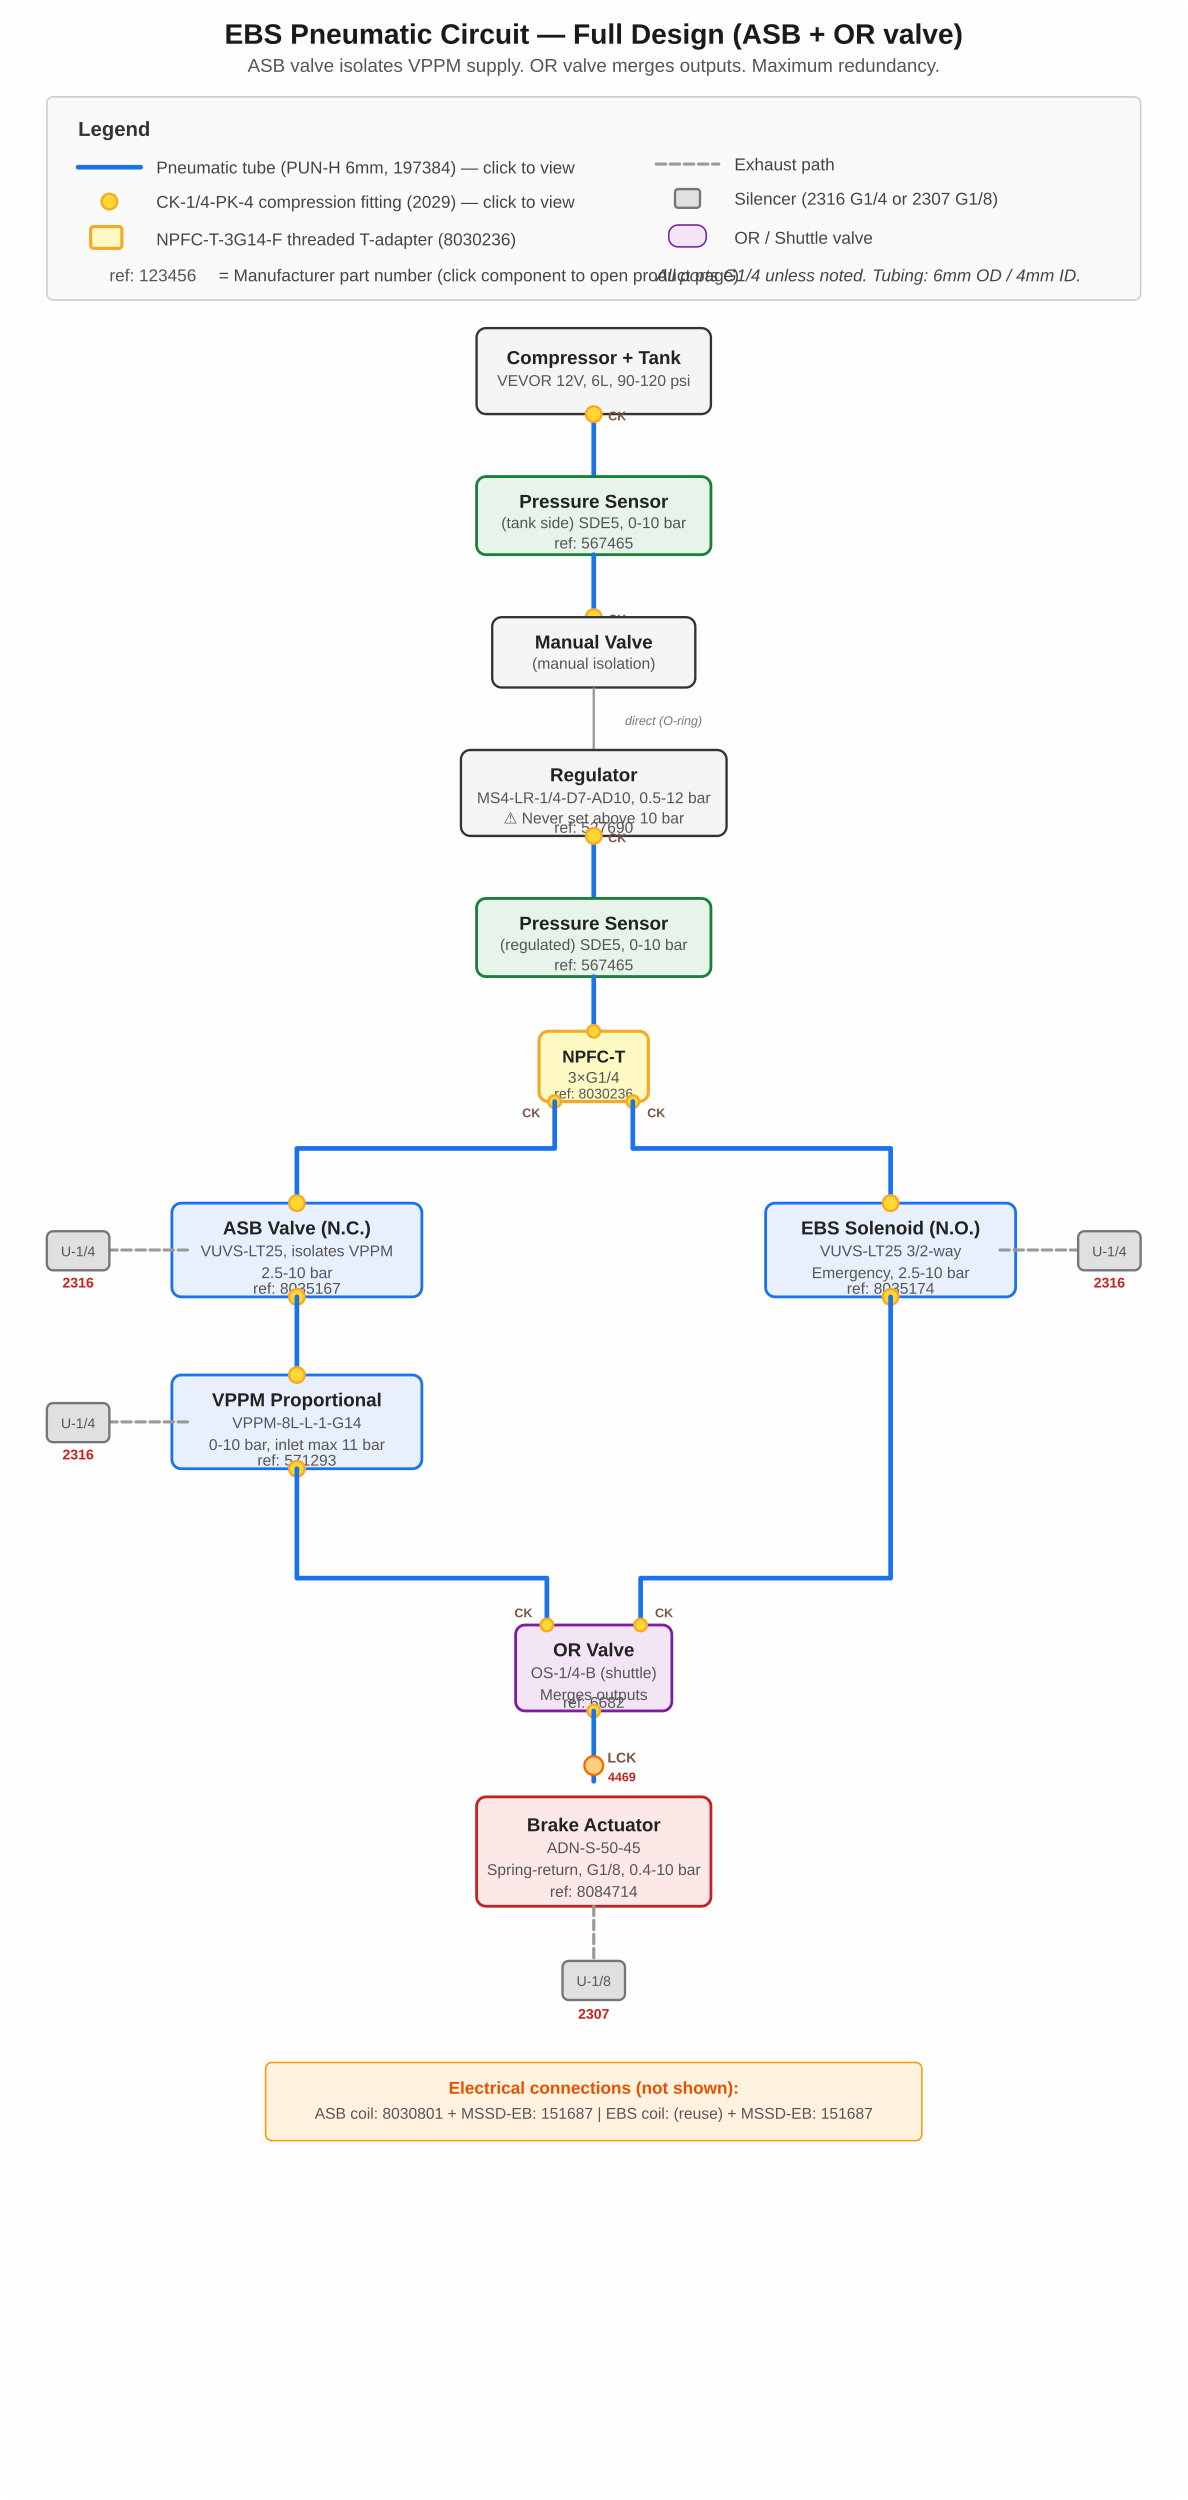
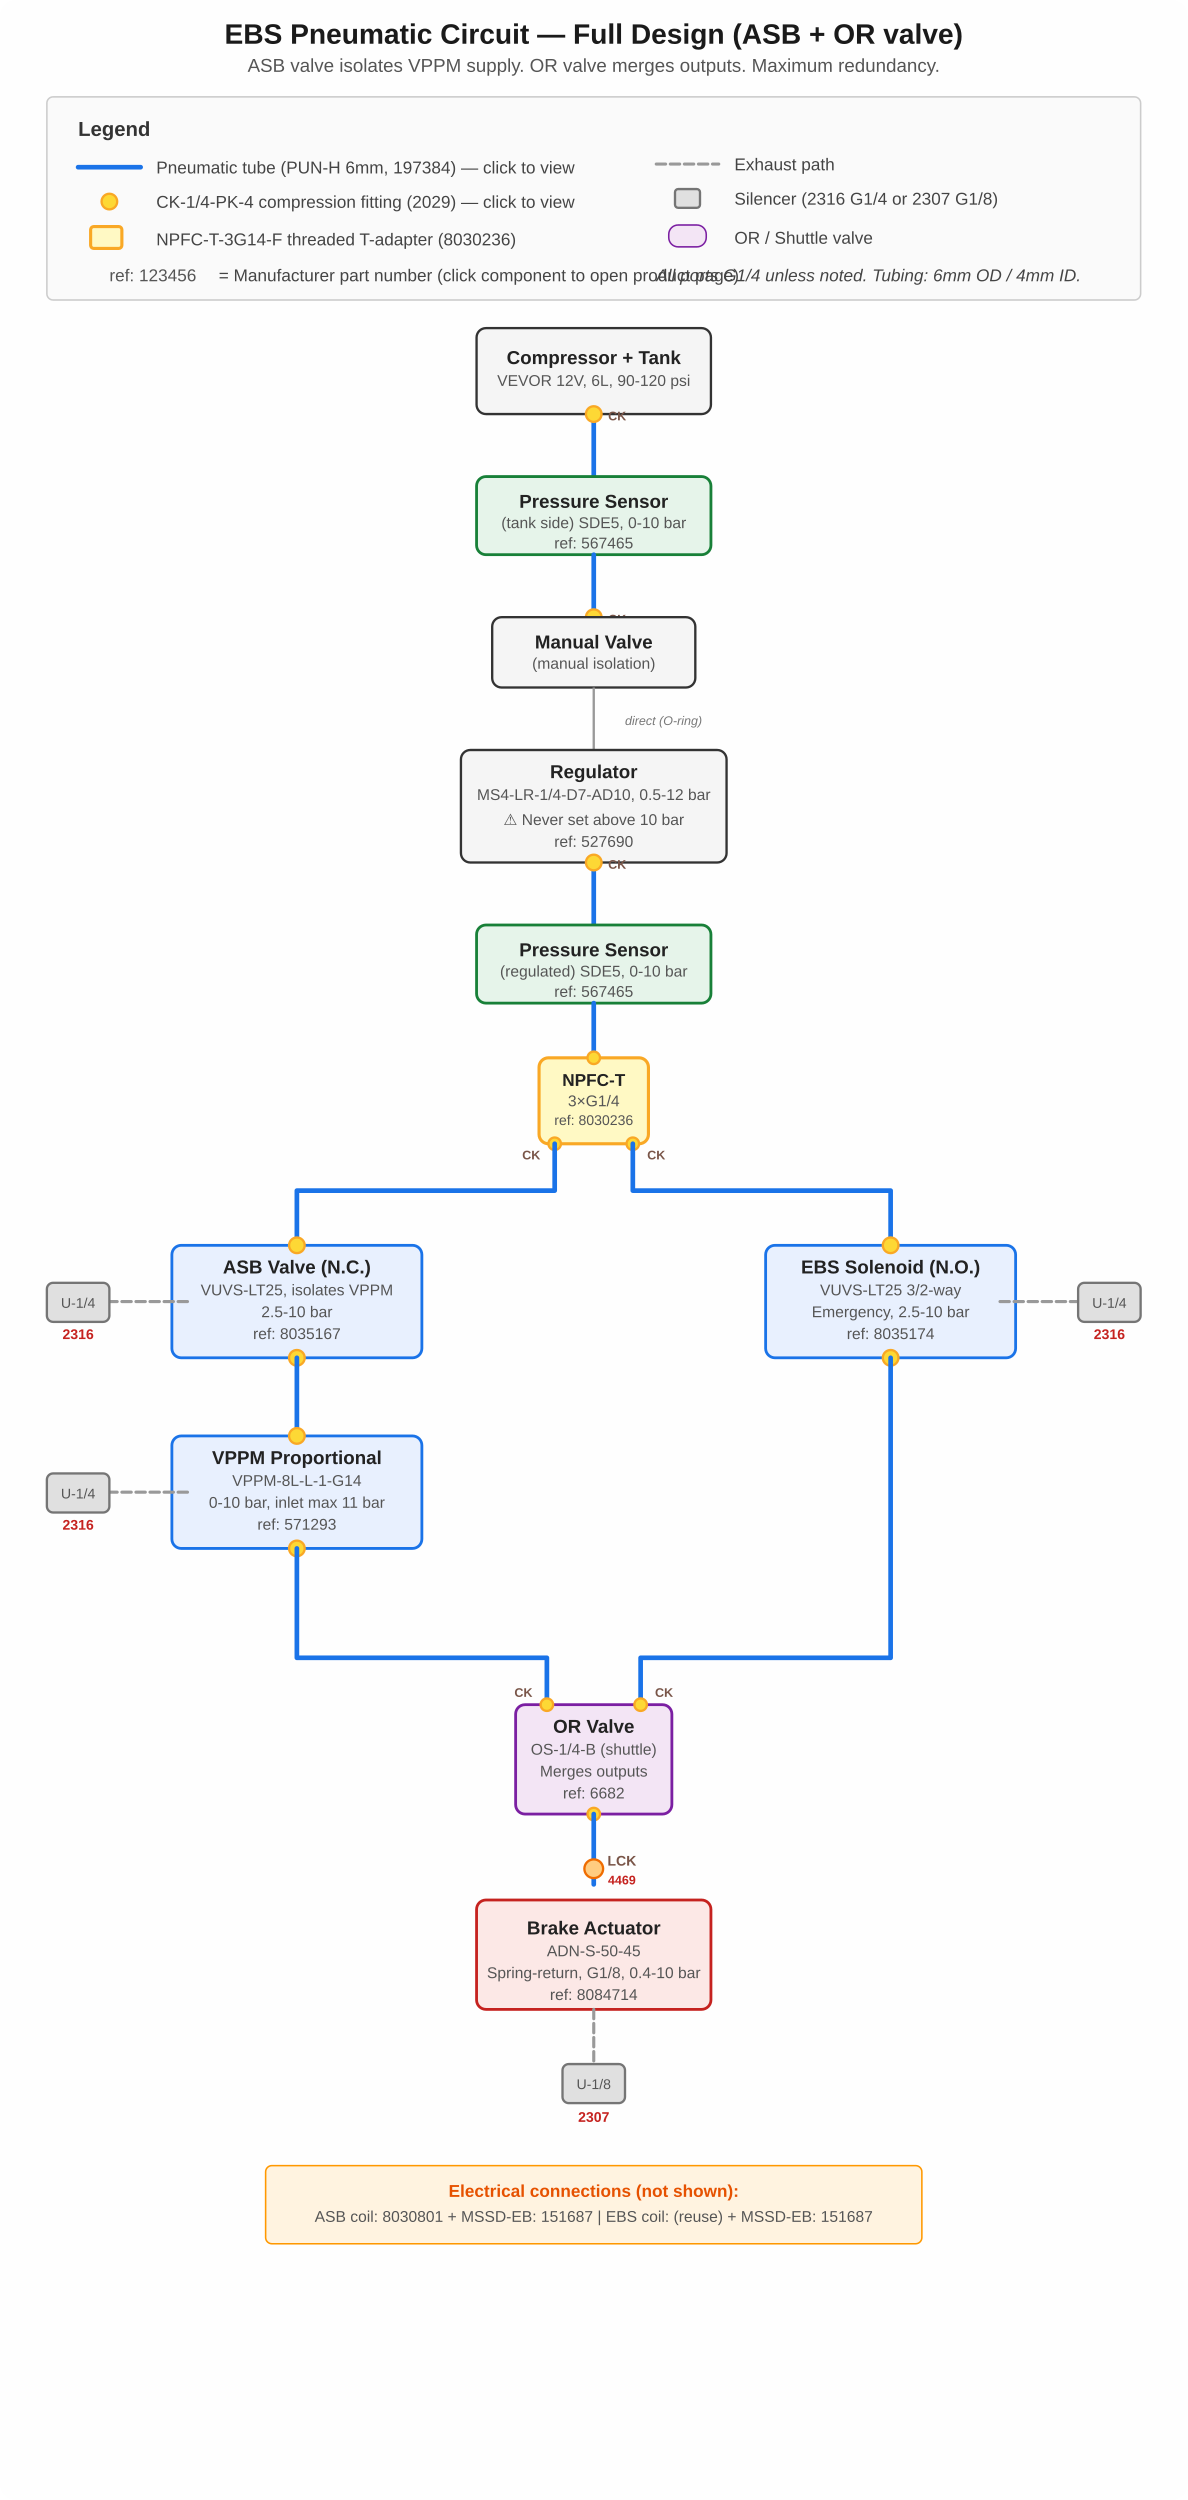
<svg xmlns="http://www.w3.org/2000/svg" xmlns:xlink="http://www.w3.org/1999/xlink" viewBox="0 0 760 1600" width="760" height="1600">
  <style>
    text { font-family: 'Segoe UI', Arial, Helvetica, sans-serif; }
    .title { font-size: 18px; font-weight: bold; fill: #1a1a1a; }
    .subtitle { font-size: 12px; fill: #555; }
    .comp-box { fill: #f5f5f5; stroke: #333; stroke-width: 1.5; rx: 6; }
    .comp-box-valve { fill: #e8f0fe; stroke: #1a73e8; stroke-width: 1.8; rx: 6; }
    .comp-box-actuator { fill: #fce8e6; stroke: #c5221f; stroke-width: 1.8; rx: 6; }
    .comp-box-sensor { fill: #e6f4ea; stroke: #188038; stroke-width: 1.8; rx: 6; }
    .comp-box-shuttle { fill: #f3e5f5; stroke: #7b1fa2; stroke-width: 1.8; rx: 6; }
    .comp-label { font-size: 12px; font-weight: 600; fill: #222; text-anchor: middle; }
    .comp-detail { font-size: 10px; fill: #555; text-anchor: middle; }
    .ref-num { font-size: 11px; font-weight: bold; fill: #c5221f; text-anchor: middle; }
    .port-label { font-size: 9px; fill: #666; text-anchor: middle; }
    .tube { fill: none; stroke: #1a73e8; stroke-width: 3; stroke-linecap: round; stroke-linejoin: round; }
    .tube-exhaust { fill: none; stroke: #999; stroke-width: 2; stroke-dasharray: 6,3; stroke-linecap: round; }
    .ck-fitting { fill: #fdd835; stroke: #f9a825; stroke-width: 1.5; }
    .ck-label { font-size: 8px; fill: #795548; text-anchor: middle; font-weight: 600; }
    .silencer { fill: #e0e0e0; stroke: #757575; stroke-width: 1.5; }
    .npfc-t { fill: #fff9c4; stroke: #f9a825; stroke-width: 2; }
    .legend-box { fill: #fafafa; stroke: #ccc; stroke-width: 1; rx: 4; }
    .note-box { fill: #fff3e0; stroke: #ff9800; stroke-width: 1; rx: 4; }
    a:hover .comp-box, a:hover .comp-box-valve, a:hover .comp-box-actuator,
    a:hover .comp-box-sensor, a:hover .comp-box-shuttle,
    a:hover .npfc-t, a:hover .silencer, g:hover &gt; .comp-box {
      stroke-width: 3; filter: drop-shadow(0 2px 4px rgba(0,0,0,0.2));
    }
    a:hover .tube { stroke-width: 4; }
    a:hover .ck-fitting { stroke-width: 2.5; filter: drop-shadow(0 1px 3px rgba(0,0,0,0.3)); }
  </style>
  <rect width="760" height="1600" fill="#fefefe" rx="10" />
  <text x="380" y="28" text-anchor="middle" class="title">EBS Pneumatic Circuit — Full Design (ASB + OR valve)</text>
  <text x="380" y="46" text-anchor="middle" class="subtitle">ASB valve isolates VPPM supply. OR valve merges outputs. Maximum redundancy.</text>
  <rect x="30" y="62" width="700" height="130" class="legend-box" />
  <text x="50" y="87" style="font-size:13px;font-weight:bold;fill:#333;">Legend</text>
  <line x1="50" y1="107" x2="90" y2="107" class="tube" />
  <text x="100" y="111" style="font-size:11px;fill:#444;">Pneumatic tube (PUN-H 6mm, 197384) — click to view</text>
  <circle cx="70" cy="129" r="5" class="ck-fitting" />
  <text x="100" y="133" style="font-size:11px;fill:#444;">CK-1/4-PK-4 compression fitting (2029) — click to view</text>
  <rect x="58" y="145" width="20" height="14" class="npfc-t" rx="2" />
  <text x="100" y="157" style="font-size:11px;fill:#444;">NPFC-T-3G14-F threaded T-adapter (8030236)</text>
  <text x="70" y="180" class="comp-detail" style="font-size:11px;text-anchor:start;">ref: 123456</text>
  <text x="140" y="180" style="font-size:11px;fill:#444;">= Manufacturer part number (click component to open product page)</text>
  <line x1="420" y1="105" x2="460" y2="105" class="tube-exhaust" />
  <text x="470" y="109" style="font-size:11px;fill:#444;">Exhaust path</text>
  <rect x="432" y="121" width="16" height="12" class="silencer" rx="2" />
  <text x="470" y="131" style="font-size:11px;fill:#444;">Silencer (2316 G1/4 or 2307 G1/8)</text>
  <rect x="428" y="144" width="24" height="14" class="comp-box-shuttle" style="stroke-width:1;" rx="2" />
  <text x="470" y="156" style="font-size:11px;fill:#444;">OR / Shuttle valve</text>
  <text x="420" y="180" style="font-size:11px;fill:#444;font-style:italic;">All ports G1/4 unless noted. Tubing: 6mm OD / 4mm ID.</text>
  <g transform="translate(0,140)">
    <g>
      <rect x="305" y="70" width="150" height="55" class="comp-box" />
      <text x="380" y="93" class="comp-label">Compressor + Tank</text>
      <text x="380" y="107" class="comp-detail">VEVOR 12V, 6L, 90-120 psi</text>
    </g>
    <a xlink:href="https://www.festo.com/es/es/a/197384/" target="_blank">
      <line x1="380" y1="125" x2="380" y2="165" class="tube" />
    </a>
    <a xlink:href="https://www.festo.com/es/es/a/2029/" target="_blank">
      <circle cx="380" cy="125" r="5" class="ck-fitting" />
      <text x="395" y="129" class="ck-label">CK</text>
    </a>
    <a xlink:href="https://www.festo.com/es/es/a/567465/" target="_blank">
      <rect x="305" y="165" width="150" height="50" class="comp-box-sensor" />
      <text x="380" y="185" class="comp-label">Pressure Sensor</text>
      <text x="380" y="198" class="comp-detail">(tank side) SDE5, 0-10 bar</text>
      <text x="380" y="211" class="comp-detail">ref: 567465</text>
    </a>
    <a xlink:href="https://www.festo.com/es/es/a/197384/" target="_blank">
      <line x1="380" y1="215" x2="380" y2="255" class="tube" />
    </a>
    <a xlink:href="https://www.festo.com/es/es/a/2029/" target="_blank">
      <circle cx="380" cy="255" r="5" class="ck-fitting" />
      <text x="395" y="259" class="ck-label">CK</text>
    </a>
    <g>
      <rect x="315" y="255" width="130" height="45" class="comp-box" />
      <text x="380" y="275" class="comp-label">Manual Valve</text>
      <text x="380" y="288" class="comp-detail">(manual isolation)</text>
    </g>
    <line x1="380" y1="300" x2="380" y2="340" stroke="#999" stroke-width="1.5" />
    <text x="400" y="324" style="font-size:8px;fill:#777;font-style:italic;">direct (O-ring)</text>
    <a xlink:href="https://www.festo.com/es/es/a/527690/" target="_blank">
-       <rect x="295" y="340" width="170" height="55" class="comp-box" />
-       <text x="380" y="360" class="comp-label">Regulator</text>
-       <text x="380" y="374" class="comp-detail">MS4-LR-1/4-D7-AD10, 0.5-12 bar</text>
-       <text x="380" y="387" class="comp-detail">⚠ Never set above 10 bar</text>
-       <text x="380" y="393" class="comp-detail">ref: 527690</text>
-     </a>
-     <a xlink:href="https://www.festo.com/es/es/a/197384/" target="_blank">
-       <line x1="380" y1="395" x2="380" y2="435" class="tube" />
-     </a>
-     <a xlink:href="https://www.festo.com/es/es/a/2029/" target="_blank">
-       <circle cx="380" cy="395" r="5" class="ck-fitting" />
-       <text x="395" y="399" class="ck-label">CK</text>
+       <rect x="295" y="340" width="170" height="72" class="comp-box" />
+       <text x="380" y="358" class="comp-label">Regulator</text>
+       <text x="380" y="372" class="comp-detail">MS4-LR-1/4-D7-AD10, 0.5-12 bar</text>
+       <text x="380" y="388" class="comp-detail">⚠ Never set above 10 bar</text>
+       <text x="380" y="402" class="comp-detail">ref: 527690</text>
+     </a>
+     <a xlink:href="https://www.festo.com/es/es/a/197384/" target="_blank">
+       <line x1="380" y1="412" x2="380" y2="452" class="tube" />
+     </a>
+     <a xlink:href="https://www.festo.com/es/es/a/2029/" target="_blank">
+       <circle cx="380" cy="412" r="5" class="ck-fitting" />
+       <text x="395" y="416" class="ck-label">CK</text>
    </a>
    <a xlink:href="https://www.festo.com/es/es/a/567465/" target="_blank">
-       <rect x="305" y="435" width="150" height="50" class="comp-box-sensor" />
-       <text x="380" y="455" class="comp-label">Pressure Sensor</text>
-       <text x="380" y="468" class="comp-detail">(regulated) SDE5, 0-10 bar</text>
-       <text x="380" y="481" class="comp-detail">ref: 567465</text>
-     </a>
-     <a xlink:href="https://www.festo.com/es/es/a/197384/" target="_blank">
-       <line x1="380" y1="485" x2="380" y2="520" class="tube" />
+       <rect x="305" y="452" width="150" height="50" class="comp-box-sensor" />
+       <text x="380" y="472" class="comp-label">Pressure Sensor</text>
+       <text x="380" y="485" class="comp-detail">(regulated) SDE5, 0-10 bar</text>
+       <text x="380" y="498" class="comp-detail">ref: 567465</text>
+     </a>
+     <a xlink:href="https://www.festo.com/es/es/a/197384/" target="_blank">
+       <line x1="380" y1="502" x2="380" y2="537" class="tube" />
    </a>
    <a xlink:href="https://www.festo.com/es/es/a/8030236/" target="_blank">
-       <rect x="345" y="520" width="70" height="45" class="npfc-t" rx="6" />
-       <text x="380" y="540" class="comp-label" style="font-size:11px">NPFC-T</text>
-       <text x="380" y="553" class="comp-detail">3×G1/4</text>
-       <text x="380" y="563" class="comp-detail" style="font-size:9px;">ref: 8030236</text>
-     </a>
-     <a xlink:href="https://www.festo.com/es/es/a/2029/" target="_blank">
-       <circle cx="355" cy="565" r="4" class="ck-fitting" />
-       <text x="340" y="575" class="ck-label">CK</text>
-     </a>
-     <a xlink:href="https://www.festo.com/es/es/a/2029/" target="_blank">
-       <circle cx="405" cy="565" r="4" class="ck-fitting" />
-       <text x="420" y="575" class="ck-label">CK</text>
-     </a>
-     <a xlink:href="https://www.festo.com/es/es/a/2029/" target="_blank">
-       <circle cx="380" cy="520" r="4" class="ck-fitting" />
-     </a>
-     <a xlink:href="https://www.festo.com/es/es/a/197384/" target="_blank">
-       <polyline points="355,565 355,595 190,595 190,630" class="tube" />
+       <rect x="345" y="537" width="70" height="55" class="npfc-t" rx="6" />
+       <text x="380" y="555" class="comp-label" style="font-size:11px">NPFC-T</text>
+       <text x="380" y="568" class="comp-detail">3×G1/4</text>
+       <text x="380" y="580" class="comp-detail" style="font-size:9px;">ref: 8030236</text>
+     </a>
+     <a xlink:href="https://www.festo.com/es/es/a/2029/" target="_blank">
+       <circle cx="355" cy="592" r="4" class="ck-fitting" />
+       <text x="340" y="602" class="ck-label">CK</text>
+     </a>
+     <a xlink:href="https://www.festo.com/es/es/a/2029/" target="_blank">
+       <circle cx="405" cy="592" r="4" class="ck-fitting" />
+       <text x="420" y="602" class="ck-label">CK</text>
+     </a>
+     <a xlink:href="https://www.festo.com/es/es/a/2029/" target="_blank">
+       <circle cx="380" cy="537" r="4" class="ck-fitting" />
+     </a>
+     <a xlink:href="https://www.festo.com/es/es/a/197384/" target="_blank">
+       <polyline points="355,592 355,622 190,622 190,657" class="tube" />
    </a>
    <a xlink:href="https://www.festo.com/es/es/a/8035167/" target="_blank">
-       <rect x="110" y="630" width="160" height="60" class="comp-box-valve" />
-       <text x="190" y="650" class="comp-label">ASB Valve (N.C.)</text>
-       <text x="190" y="664" class="comp-detail">VUVS-LT25, isolates VPPM</text>
-       <text x="190" y="678" class="comp-detail">2.5-10 bar</text>
-       <text x="190" y="688" class="comp-detail">ref: 8035167</text>
-     </a>
-     <a xlink:href="https://www.festo.com/es/es/a/2029/" target="_blank">
-       <circle cx="190" cy="630" r="5" class="ck-fitting" />
-     </a>
-     <a xlink:href="https://www.festo.com/es/es/a/2029/" target="_blank">
-       <circle cx="190" cy="690" r="5" class="ck-fitting" />
-     </a>
-     <line x1="120" y1="660" x2="70" y2="660" class="tube-exhaust" />
+       <rect x="110" y="657" width="160" height="72" class="comp-box-valve" />
+       <text x="190" y="675" class="comp-label">ASB Valve (N.C.)</text>
+       <text x="190" y="689" class="comp-detail">VUVS-LT25, isolates VPPM</text>
+       <text x="190" y="703" class="comp-detail">2.5-10 bar</text>
+       <text x="190" y="717" class="comp-detail">ref: 8035167</text>
+     </a>
+     <a xlink:href="https://www.festo.com/es/es/a/2029/" target="_blank">
+       <circle cx="190" cy="657" r="5" class="ck-fitting" />
+     </a>
+     <a xlink:href="https://www.festo.com/es/es/a/2029/" target="_blank">
+       <circle cx="190" cy="729" r="5" class="ck-fitting" />
+     </a>
+     <line x1="120" y1="693" x2="70" y2="693" class="tube-exhaust" />
    <a xlink:href="https://www.festo.com/es/es/a/2316/" target="_blank">
-       <rect x="30" y="648" width="40" height="25" class="silencer" rx="4" />
-       <text x="50" y="664" style="font-size:9px;fill:#555;text-anchor:middle;">U-1/4</text>
-       <text x="50" y="684" class="ref-num" style="font-size:9px">2316</text>
-     </a>
-     <a xlink:href="https://www.festo.com/es/es/a/197384/" target="_blank">
-       <line x1="190" y1="690" x2="190" y2="740" class="tube" />
+       <rect x="30" y="681" width="40" height="25" class="silencer" rx="4" />
+       <text x="50" y="697" style="font-size:9px;fill:#555;text-anchor:middle;">U-1/4</text>
+       <text x="50" y="717" class="ref-num" style="font-size:9px">2316</text>
+     </a>
+     <a xlink:href="https://www.festo.com/es/es/a/197384/" target="_blank">
+       <line x1="190" y1="729" x2="190" y2="779" class="tube" />
    </a>
    <a xlink:href="https://www.festo.com/es/es/a/571293/" target="_blank">
-       <rect x="110" y="740" width="160" height="60" class="comp-box-valve" />
-       <text x="190" y="760" class="comp-label">VPPM Proportional</text>
-       <text x="190" y="774" class="comp-detail">VPPM-8L-L-1-G14</text>
-       <text x="190" y="788" class="comp-detail">0-10 bar, inlet max 11 bar</text>
-       <text x="190" y="798" class="comp-detail">ref: 571293</text>
-     </a>
-     <a xlink:href="https://www.festo.com/es/es/a/2029/" target="_blank">
-       <circle cx="190" cy="740" r="5" class="ck-fitting" />
-     </a>
-     <a xlink:href="https://www.festo.com/es/es/a/2029/" target="_blank">
-       <circle cx="190" cy="800" r="5" class="ck-fitting" />
-     </a>
-     <line x1="120" y1="770" x2="70" y2="770" class="tube-exhaust" />
+       <rect x="110" y="779" width="160" height="72" class="comp-box-valve" />
+       <text x="190" y="797" class="comp-label">VPPM Proportional</text>
+       <text x="190" y="811" class="comp-detail">VPPM-8L-L-1-G14</text>
+       <text x="190" y="825" class="comp-detail">0-10 bar, inlet max 11 bar</text>
+       <text x="190" y="839" class="comp-detail">ref: 571293</text>
+     </a>
+     <a xlink:href="https://www.festo.com/es/es/a/2029/" target="_blank">
+       <circle cx="190" cy="779" r="5" class="ck-fitting" />
+     </a>
+     <a xlink:href="https://www.festo.com/es/es/a/2029/" target="_blank">
+       <circle cx="190" cy="851" r="5" class="ck-fitting" />
+     </a>
+     <line x1="120" y1="815" x2="70" y2="815" class="tube-exhaust" />
    <a xlink:href="https://www.festo.com/es/es/a/2316/" target="_blank">
-       <rect x="30" y="758" width="40" height="25" class="silencer" rx="4" />
-       <text x="50" y="774" style="font-size:9px;fill:#555;text-anchor:middle;">U-1/4</text>
-       <text x="50" y="794" class="ref-num" style="font-size:9px">2316</text>
-     </a>
-     <a xlink:href="https://www.festo.com/es/es/a/197384/" target="_blank">
-       <polyline points="405,565 405,595 570,595 570,630" class="tube" />
+       <rect x="30" y="803" width="40" height="25" class="silencer" rx="4" />
+       <text x="50" y="819" style="font-size:9px;fill:#555;text-anchor:middle;">U-1/4</text>
+       <text x="50" y="839" class="ref-num" style="font-size:9px">2316</text>
+     </a>
+     <a xlink:href="https://www.festo.com/es/es/a/197384/" target="_blank">
+       <polyline points="405,592 405,622 570,622 570,657" class="tube" />
    </a>
    <a xlink:href="https://www.festo.com/es/es/a/8035174/" target="_blank">
-       <rect x="490" y="630" width="160" height="60" class="comp-box-valve" />
-       <text x="570" y="650" class="comp-label">EBS Solenoid (N.O.)</text>
-       <text x="570" y="664" class="comp-detail">VUVS-LT25 3/2-way</text>
-       <text x="570" y="678" class="comp-detail">Emergency, 2.5-10 bar</text>
-       <text x="570" y="688" class="comp-detail">ref: 8035174</text>
-     </a>
-     <a xlink:href="https://www.festo.com/es/es/a/2029/" target="_blank">
-       <circle cx="570" cy="630" r="5" class="ck-fitting" />
-     </a>
-     <a xlink:href="https://www.festo.com/es/es/a/2029/" target="_blank">
-       <circle cx="570" cy="690" r="5" class="ck-fitting" />
-     </a>
-     <line x1="640" y1="660" x2="690" y2="660" class="tube-exhaust" />
+       <rect x="490" y="657" width="160" height="72" class="comp-box-valve" />
+       <text x="570" y="675" class="comp-label">EBS Solenoid (N.O.)</text>
+       <text x="570" y="689" class="comp-detail">VUVS-LT25 3/2-way</text>
+       <text x="570" y="703" class="comp-detail">Emergency, 2.5-10 bar</text>
+       <text x="570" y="717" class="comp-detail">ref: 8035174</text>
+     </a>
+     <a xlink:href="https://www.festo.com/es/es/a/2029/" target="_blank">
+       <circle cx="570" cy="657" r="5" class="ck-fitting" />
+     </a>
+     <a xlink:href="https://www.festo.com/es/es/a/2029/" target="_blank">
+       <circle cx="570" cy="729" r="5" class="ck-fitting" />
+     </a>
+     <line x1="640" y1="693" x2="690" y2="693" class="tube-exhaust" />
    <a xlink:href="https://www.festo.com/es/es/a/2316/" target="_blank">
-       <rect x="690" y="648" width="40" height="25" class="silencer" rx="4" />
-       <text x="710" y="664" style="font-size:9px;fill:#555;text-anchor:middle;">U-1/4</text>
-       <text x="710" y="684" class="ref-num" style="font-size:9px">2316</text>
-     </a>
-     <a xlink:href="https://www.festo.com/es/es/a/197384/" target="_blank">
-       <polyline points="190,800 190,870 350,870 350,900" class="tube" />
-     </a>
-     <a xlink:href="https://www.festo.com/es/es/a/197384/" target="_blank">
-       <polyline points="570,690 570,870 410,870 410,900" class="tube" />
+       <rect x="690" y="681" width="40" height="25" class="silencer" rx="4" />
+       <text x="710" y="697" style="font-size:9px;fill:#555;text-anchor:middle;">U-1/4</text>
+       <text x="710" y="717" class="ref-num" style="font-size:9px">2316</text>
+     </a>
+     <a xlink:href="https://www.festo.com/es/es/a/197384/" target="_blank">
+       <polyline points="190,851 190,921 350,921 350,951" class="tube" />
+     </a>
+     <a xlink:href="https://www.festo.com/es/es/a/197384/" target="_blank">
+       <polyline points="570,729 570,921 410,921 410,951" class="tube" />
    </a>
    <a xlink:href="https://www.festo.com/es/es/a/6682/" target="_blank">
-       <rect x="330" y="900" width="100" height="55" class="comp-box-shuttle" />
-       <text x="380" y="920" class="comp-label">OR Valve</text>
-       <text x="380" y="934" class="comp-detail">OS-1/4-B (shuttle)</text>
-       <text x="380" y="948" class="comp-detail">Merges outputs</text>
-       <text x="380" y="953" class="comp-detail">ref: 6682</text>
-     </a>
-     <a xlink:href="https://www.festo.com/es/es/a/2029/" target="_blank">
-       <circle cx="350" cy="900" r="4" class="ck-fitting" />
-       <text x="335" y="895" class="ck-label">CK</text>
-     </a>
-     <a xlink:href="https://www.festo.com/es/es/a/2029/" target="_blank">
-       <circle cx="410" cy="900" r="4" class="ck-fitting" />
-       <text x="425" y="895" class="ck-label">CK</text>
-     </a>
-     <a xlink:href="https://www.festo.com/es/es/a/2029/" target="_blank">
-       <circle cx="380" cy="955" r="4" class="ck-fitting" />
-     </a>
-     <a xlink:href="https://www.festo.com/es/es/a/197384/" target="_blank">
-       <line x1="380" y1="955" x2="380" y2="1000" class="tube" />
+       <rect x="330" y="951" width="100" height="70" class="comp-box-shuttle" />
+       <text x="380" y="969" class="comp-label">OR Valve</text>
+       <text x="380" y="983" class="comp-detail">OS-1/4-B (shuttle)</text>
+       <text x="380" y="997" class="comp-detail">Merges outputs</text>
+       <text x="380" y="1011" class="comp-detail">ref: 6682</text>
+     </a>
+     <a xlink:href="https://www.festo.com/es/es/a/2029/" target="_blank">
+       <circle cx="350" cy="951" r="4" class="ck-fitting" />
+       <text x="335" y="946" class="ck-label">CK</text>
+     </a>
+     <a xlink:href="https://www.festo.com/es/es/a/2029/" target="_blank">
+       <circle cx="410" cy="951" r="4" class="ck-fitting" />
+       <text x="425" y="946" class="ck-label">CK</text>
+     </a>
+     <a xlink:href="https://www.festo.com/es/es/a/2029/" target="_blank">
+       <circle cx="380" cy="1021" r="4" class="ck-fitting" />
+     </a>
+     <a xlink:href="https://www.festo.com/es/es/a/197384/" target="_blank">
+       <line x1="380" y1="1021" x2="380" y2="1066" class="tube" />
    </a>
    <a xlink:href="https://www.festo.com/es/es/a/4469/" target="_blank">
-       <circle cx="380" cy="990" r="6" style="fill:#ffcc80;stroke:#ef6c00;stroke-width:1.5;" />
-       <text x="398" y="988" class="ck-label" style="font-size:9px">LCK</text>
-       <text x="398" y="1000" class="ref-num" style="font-size:8px">4469</text>
+       <circle cx="380" cy="1056" r="6" style="fill:#ffcc80;stroke:#ef6c00;stroke-width:1.5;" />
+       <text x="398" y="1054" class="ck-label" style="font-size:9px">LCK</text>
+       <text x="398" y="1066" class="ref-num" style="font-size:8px">4469</text>
    </a>
    <a xlink:href="https://www.festo.com/gb/en/a/8084714/" target="_blank">
-       <rect x="305" y="1010" width="150" height="70" class="comp-box-actuator" />
-       <text x="380" y="1032" class="comp-label">Brake Actuator</text>
-       <text x="380" y="1046" class="comp-detail">ADN-S-50-45</text>
-       <text x="380" y="1060" class="comp-detail">Spring-return, G1/8, 0.4-10 bar</text>
-       <text x="380" y="1074" class="comp-detail">ref: 8084714</text>
-     </a>
-     <line x1="380" y1="1080" x2="380" y2="1115" class="tube-exhaust" />
+       <rect x="305" y="1076" width="150" height="70" class="comp-box-actuator" />
+       <text x="380" y="1098" class="comp-label">Brake Actuator</text>
+       <text x="380" y="1112" class="comp-detail">ADN-S-50-45</text>
+       <text x="380" y="1126" class="comp-detail">Spring-return, G1/8, 0.4-10 bar</text>
+       <text x="380" y="1140" class="comp-detail">ref: 8084714</text>
+     </a>
+     <line x1="380" y1="1146" x2="380" y2="1181" class="tube-exhaust" />
    <a xlink:href="https://www.festo.com/es/es/a/2307/" target="_blank">
-       <rect x="360" y="1115" width="40" height="25" class="silencer" rx="4" />
-       <text x="380" y="1131" style="font-size:9px;fill:#555;text-anchor:middle;">U-1/8</text>
-       <text x="380" y="1152" class="ref-num" style="font-size:9px">2307</text>
-     </a>
-     <rect x="170" y="1180" width="420" height="50" class="note-box" />
-     <text x="380" y="1200" style="font-size:11px;font-weight:bold;fill:#e65100;text-anchor:middle;">Electrical connections (not shown):</text>
-     <text x="380" y="1216" style="font-size:10px;fill:#555;text-anchor:middle;">ASB coil: 8030801 + MSSD-EB: 151687 | EBS coil: (reuse) + MSSD-EB: 151687</text>
+       <rect x="360" y="1181" width="40" height="25" class="silencer" rx="4" />
+       <text x="380" y="1197" style="font-size:9px;fill:#555;text-anchor:middle;">U-1/8</text>
+       <text x="380" y="1218" class="ref-num" style="font-size:9px">2307</text>
+     </a>
+     <rect x="170" y="1246" width="420" height="50" class="note-box" />
+     <text x="380" y="1266" style="font-size:11px;font-weight:bold;fill:#e65100;text-anchor:middle;">Electrical connections (not shown):</text>
+     <text x="380" y="1282" style="font-size:10px;fill:#555;text-anchor:middle;">ASB coil: 8030801 + MSSD-EB: 151687 | EBS coil: (reuse) + MSSD-EB: 151687</text>
  </g>
</svg>
